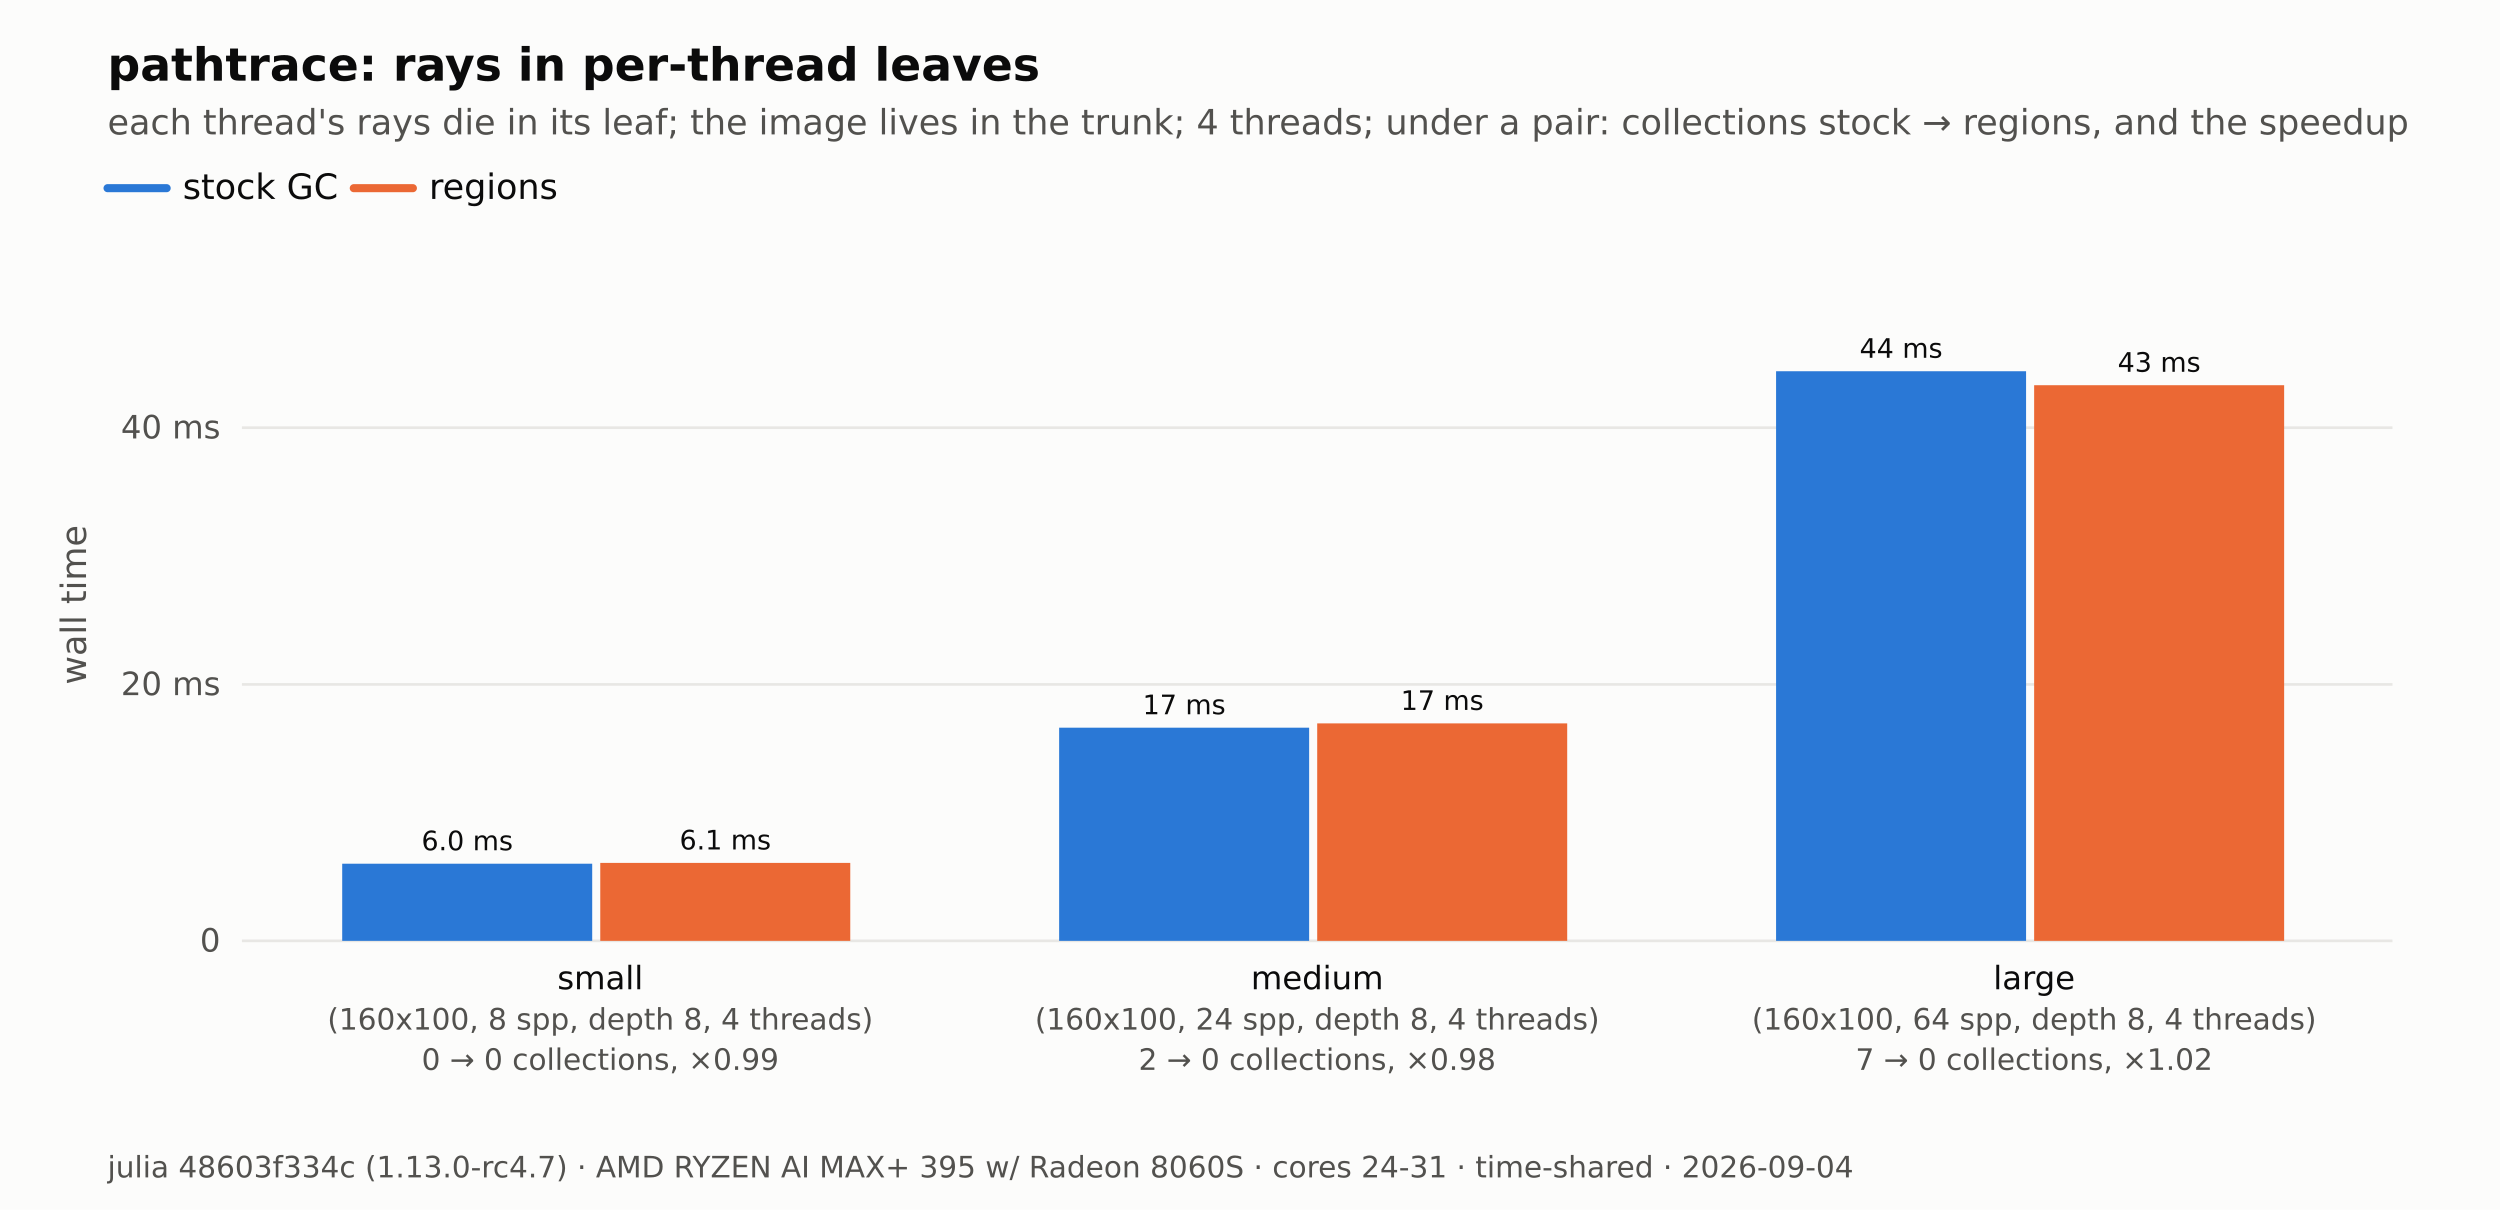
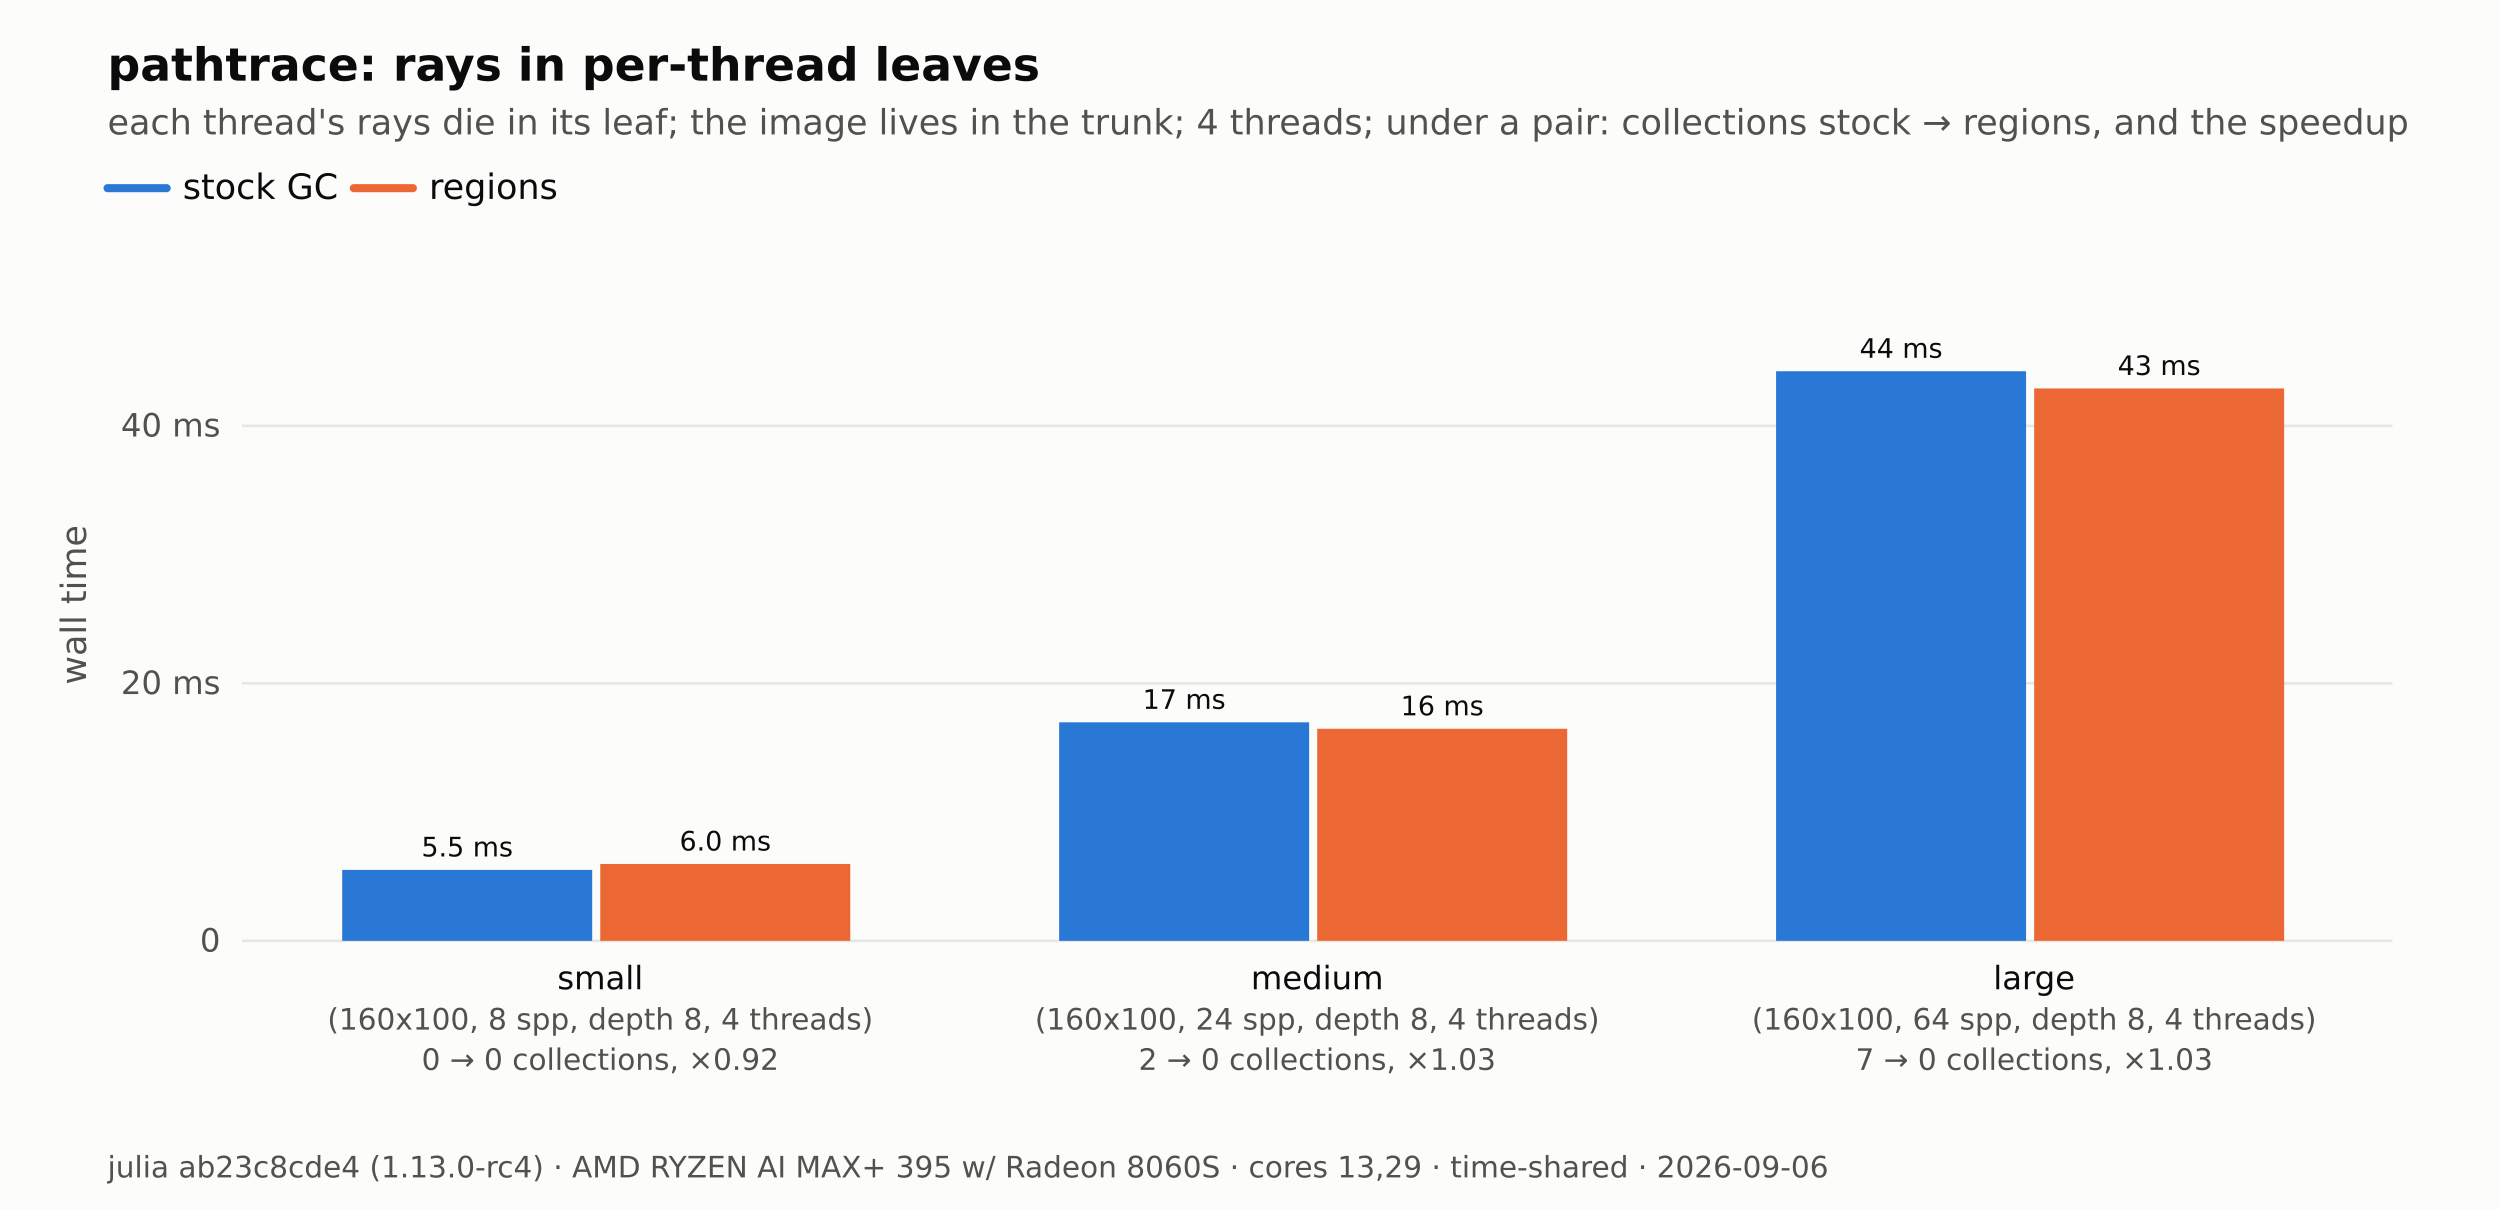
<svg xmlns="http://www.w3.org/2000/svg" viewBox="0 0 930 450" font-size="13">
  <rect width="930" height="450" fill="#fcfcfb" />
  <text x="40.0" y="30.0" font-family="DejaVu Sans, sans-serif" font-size="17" fill="#0b0b0b" text-anchor="start" font-weight="bold">pathtrace: rays in per-thread leaves</text>
  <text x="40.0" y="50.0" font-family="DejaVu Sans, sans-serif" font-size="13" fill="#52514e" text-anchor="start">each thread's rays die in its leaf; the image lives in the trunk; 4 threads; under a pair: collections stock → regions, and the speedup</text>
  <line x1="40" y1="70" x2="62" y2="70" stroke="#2a78d6" stroke-width="3" stroke-linecap="round" />
  <text x="68.0" y="74.0" font-family="DejaVu Sans, sans-serif" font-size="13" fill="#0b0b0b" text-anchor="start">stock GC</text>
  <line x1="131.6" y1="70" x2="153.6" y2="70" stroke="#eb6834" stroke-width="3" stroke-linecap="round" />
  <text x="159.6" y="74.0" font-family="DejaVu Sans, sans-serif" font-size="13" fill="#0b0b0b" text-anchor="start">regions</text>
  <line x1="90" y1="350.0" x2="890" y2="350.0" stroke="#e8e7e4" stroke-width="1" />
  <text x="82.0" y="354.0" font-family="DejaVu Sans, sans-serif" font-size="12" fill="#52514e" text-anchor="end">0</text>
-   <line x1="90" y1="254.6" x2="890" y2="254.6" stroke="#e8e7e4" stroke-width="1" />
-   <text x="82.0" y="258.6" font-family="DejaVu Sans, sans-serif" font-size="12" fill="#52514e" text-anchor="end">20 ms</text>
-   <line x1="90" y1="159.1" x2="890" y2="159.1" stroke="#e8e7e4" stroke-width="1" />
-   <text x="82.0" y="163.1" font-family="DejaVu Sans, sans-serif" font-size="12" fill="#52514e" text-anchor="end">40 ms</text>
-   <rect x="127.3" y="321.3" width="93.0" height="28.7" fill="#2a78d6" />
-   <text x="173.8" y="316.3" font-family="DejaVu Sans, sans-serif" font-size="10" fill="#0b0b0b" text-anchor="middle" paint-order="stroke" stroke="#fcfcfb" stroke-width="3" stroke-linejoin="round">6.0 ms</text>
-   <rect x="223.3" y="321.0" width="93.0" height="29.0" fill="#eb6834" />
-   <text x="269.8" y="316.0" font-family="DejaVu Sans, sans-serif" font-size="10" fill="#0b0b0b" text-anchor="middle" paint-order="stroke" stroke="#fcfcfb" stroke-width="3" stroke-linejoin="round">6.1 ms</text>
+   <line x1="90" y1="254.2" x2="890" y2="254.2" stroke="#e8e7e4" stroke-width="1" />
+   <text x="82.0" y="258.2" font-family="DejaVu Sans, sans-serif" font-size="12" fill="#52514e" text-anchor="end">20 ms</text>
+   <line x1="90" y1="158.4" x2="890" y2="158.4" stroke="#e8e7e4" stroke-width="1" />
+   <text x="82.0" y="162.4" font-family="DejaVu Sans, sans-serif" font-size="12" fill="#52514e" text-anchor="end">40 ms</text>
+   <rect x="127.3" y="323.6" width="93.0" height="26.4" fill="#2a78d6" />
+   <text x="173.8" y="318.6" font-family="DejaVu Sans, sans-serif" font-size="10" fill="#0b0b0b" text-anchor="middle" paint-order="stroke" stroke="#fcfcfb" stroke-width="3" stroke-linejoin="round">5.5 ms</text>
+   <rect x="223.3" y="321.4" width="93.0" height="28.6" fill="#eb6834" />
+   <text x="269.8" y="316.4" font-family="DejaVu Sans, sans-serif" font-size="10" fill="#0b0b0b" text-anchor="middle" paint-order="stroke" stroke="#fcfcfb" stroke-width="3" stroke-linejoin="round">6.0 ms</text>
  <text x="223.3" y="368.0" font-family="DejaVu Sans, sans-serif" font-size="12" fill="#0b0b0b" text-anchor="middle">small</text>
  <text x="223.3" y="383.0" font-family="DejaVu Sans, sans-serif" font-size="11" fill="#52514e" text-anchor="middle">(160x100, 8 spp, depth 8, 4 threads)</text>
-   <text x="223.3" y="398.0" font-family="DejaVu Sans, sans-serif" font-size="11" fill="#52514e" text-anchor="middle">0 → 0 collections, ×0.99</text>
-   <rect x="394.0" y="270.7" width="93.0" height="79.3" fill="#2a78d6" />
-   <text x="440.5" y="265.7" font-family="DejaVu Sans, sans-serif" font-size="10" fill="#0b0b0b" text-anchor="middle" paint-order="stroke" stroke="#fcfcfb" stroke-width="3" stroke-linejoin="round">17 ms</text>
-   <rect x="490.0" y="269.1" width="93.0" height="80.9" fill="#eb6834" />
-   <text x="536.5" y="264.1" font-family="DejaVu Sans, sans-serif" font-size="10" fill="#0b0b0b" text-anchor="middle" paint-order="stroke" stroke="#fcfcfb" stroke-width="3" stroke-linejoin="round">17 ms</text>
+   <text x="223.3" y="398.0" font-family="DejaVu Sans, sans-serif" font-size="11" fill="#52514e" text-anchor="middle">0 → 0 collections, ×0.92</text>
+   <rect x="394.0" y="268.7" width="93.0" height="81.3" fill="#2a78d6" />
+   <text x="440.5" y="263.7" font-family="DejaVu Sans, sans-serif" font-size="10" fill="#0b0b0b" text-anchor="middle" paint-order="stroke" stroke="#fcfcfb" stroke-width="3" stroke-linejoin="round">17 ms</text>
+   <rect x="490.0" y="271.1" width="93.0" height="78.9" fill="#eb6834" />
+   <text x="536.5" y="266.1" font-family="DejaVu Sans, sans-serif" font-size="10" fill="#0b0b0b" text-anchor="middle" paint-order="stroke" stroke="#fcfcfb" stroke-width="3" stroke-linejoin="round">16 ms</text>
  <text x="490.0" y="368.0" font-family="DejaVu Sans, sans-serif" font-size="12" fill="#0b0b0b" text-anchor="middle">medium</text>
  <text x="490.0" y="383.0" font-family="DejaVu Sans, sans-serif" font-size="11" fill="#52514e" text-anchor="middle">(160x100, 24 spp, depth 8, 4 threads)</text>
-   <text x="490.0" y="398.0" font-family="DejaVu Sans, sans-serif" font-size="11" fill="#52514e" text-anchor="middle">2 → 0 collections, ×0.98</text>
+   <text x="490.0" y="398.0" font-family="DejaVu Sans, sans-serif" font-size="11" fill="#52514e" text-anchor="middle">2 → 0 collections, ×1.03</text>
  <rect x="660.7" y="138.1" width="93.0" height="211.9" fill="#2a78d6" />
  <text x="707.2" y="133.1" font-family="DejaVu Sans, sans-serif" font-size="10" fill="#0b0b0b" text-anchor="middle" paint-order="stroke" stroke="#fcfcfb" stroke-width="3" stroke-linejoin="round">44 ms</text>
-   <rect x="756.7" y="143.3" width="93.0" height="206.7" fill="#eb6834" />
-   <text x="803.2" y="138.3" font-family="DejaVu Sans, sans-serif" font-size="10" fill="#0b0b0b" text-anchor="middle" paint-order="stroke" stroke="#fcfcfb" stroke-width="3" stroke-linejoin="round">43 ms</text>
+   <rect x="756.7" y="144.5" width="93.0" height="205.5" fill="#eb6834" />
+   <text x="803.2" y="139.5" font-family="DejaVu Sans, sans-serif" font-size="10" fill="#0b0b0b" text-anchor="middle" paint-order="stroke" stroke="#fcfcfb" stroke-width="3" stroke-linejoin="round">43 ms</text>
  <text x="756.7" y="368.0" font-family="DejaVu Sans, sans-serif" font-size="12" fill="#0b0b0b" text-anchor="middle">large</text>
  <text x="756.7" y="383.0" font-family="DejaVu Sans, sans-serif" font-size="11" fill="#52514e" text-anchor="middle">(160x100, 64 spp, depth 8, 4 threads)</text>
-   <text x="756.7" y="398.0" font-family="DejaVu Sans, sans-serif" font-size="11" fill="#52514e" text-anchor="middle">7 → 0 collections, ×1.02</text>
+   <text x="756.7" y="398.0" font-family="DejaVu Sans, sans-serif" font-size="11" fill="#52514e" text-anchor="middle">7 → 0 collections, ×1.03</text>
  <text x="32.0" y="225.0" font-family="DejaVu Sans, sans-serif" font-size="13" fill="#52514e" text-anchor="middle" transform="rotate(-90 32 225.0)">wall time</text>
-   <text x="40.0" y="438.0" font-family="DejaVu Sans, sans-serif" font-size="11" fill="#52514e" text-anchor="start">julia 48603f334c (1.13.0-rc4.7) · AMD RYZEN AI MAX+ 395 w/ Radeon 8060S · cores 24-31 · time-shared · 2026-09-04</text>
+   <text x="40.0" y="438.0" font-family="DejaVu Sans, sans-serif" font-size="11" fill="#52514e" text-anchor="start">julia ab23c8cde4 (1.13.0-rc4) · AMD RYZEN AI MAX+ 395 w/ Radeon 8060S · cores 13,29 · time-shared · 2026-09-06</text>
</svg>
